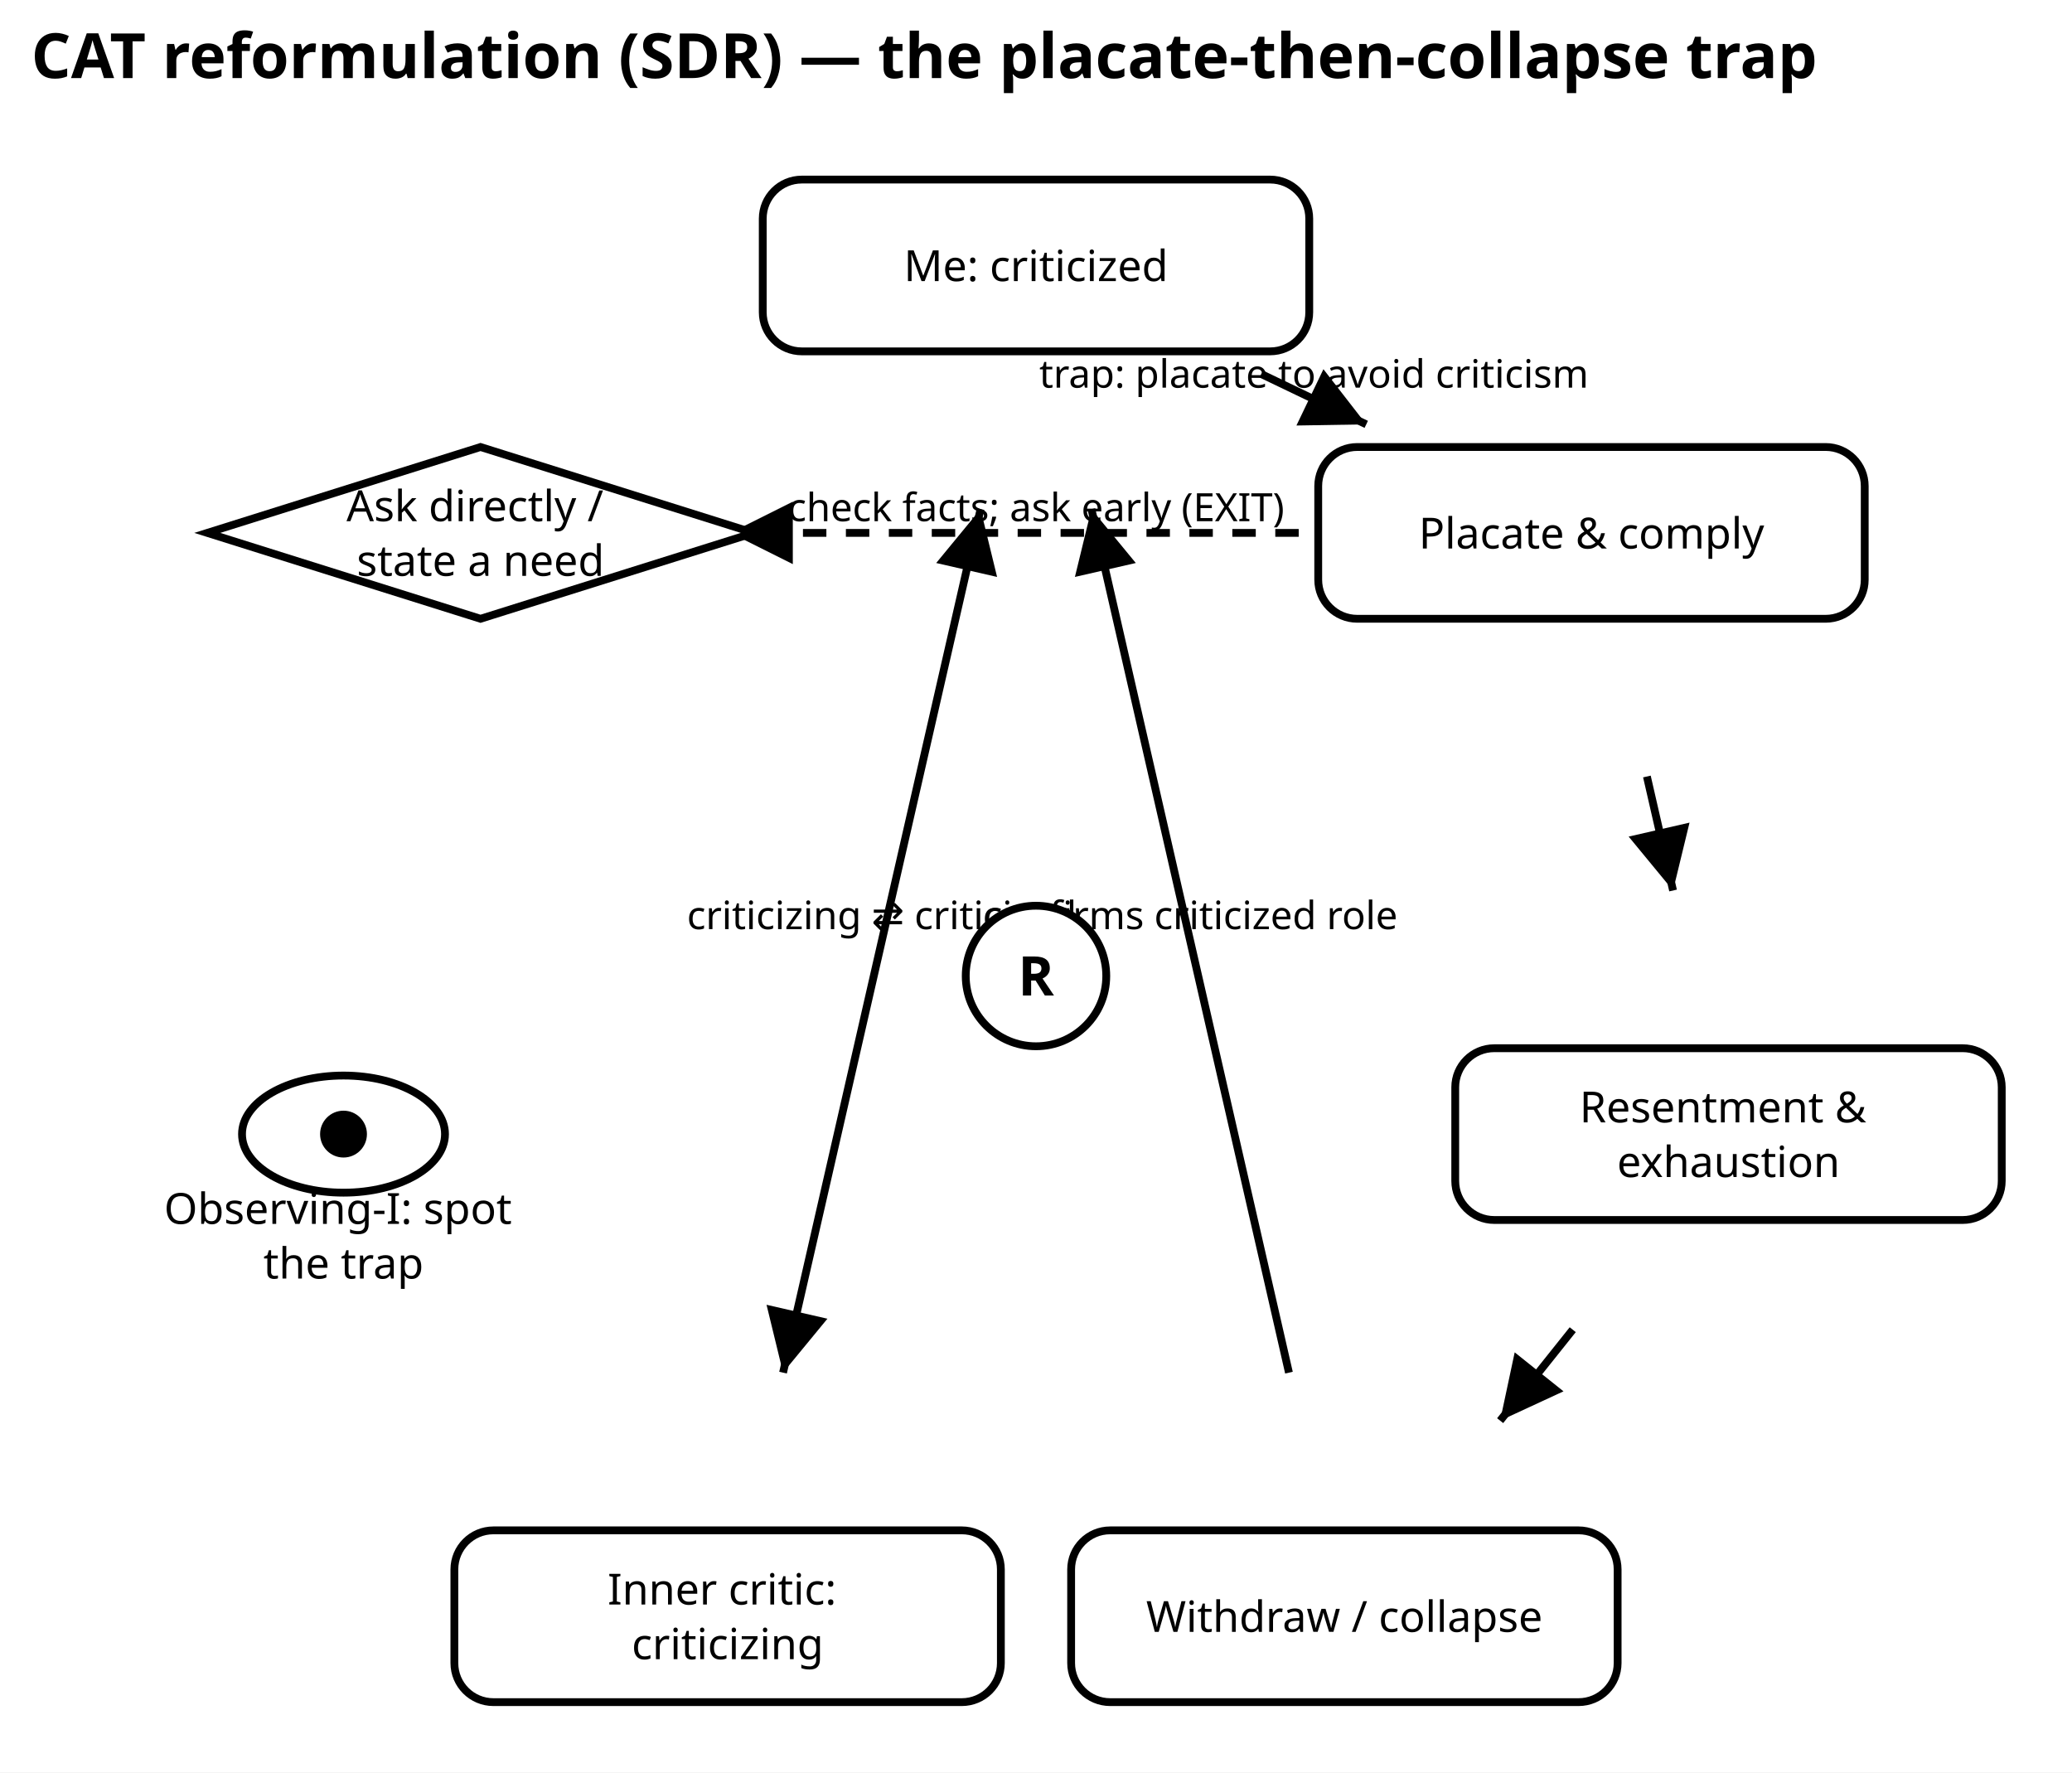
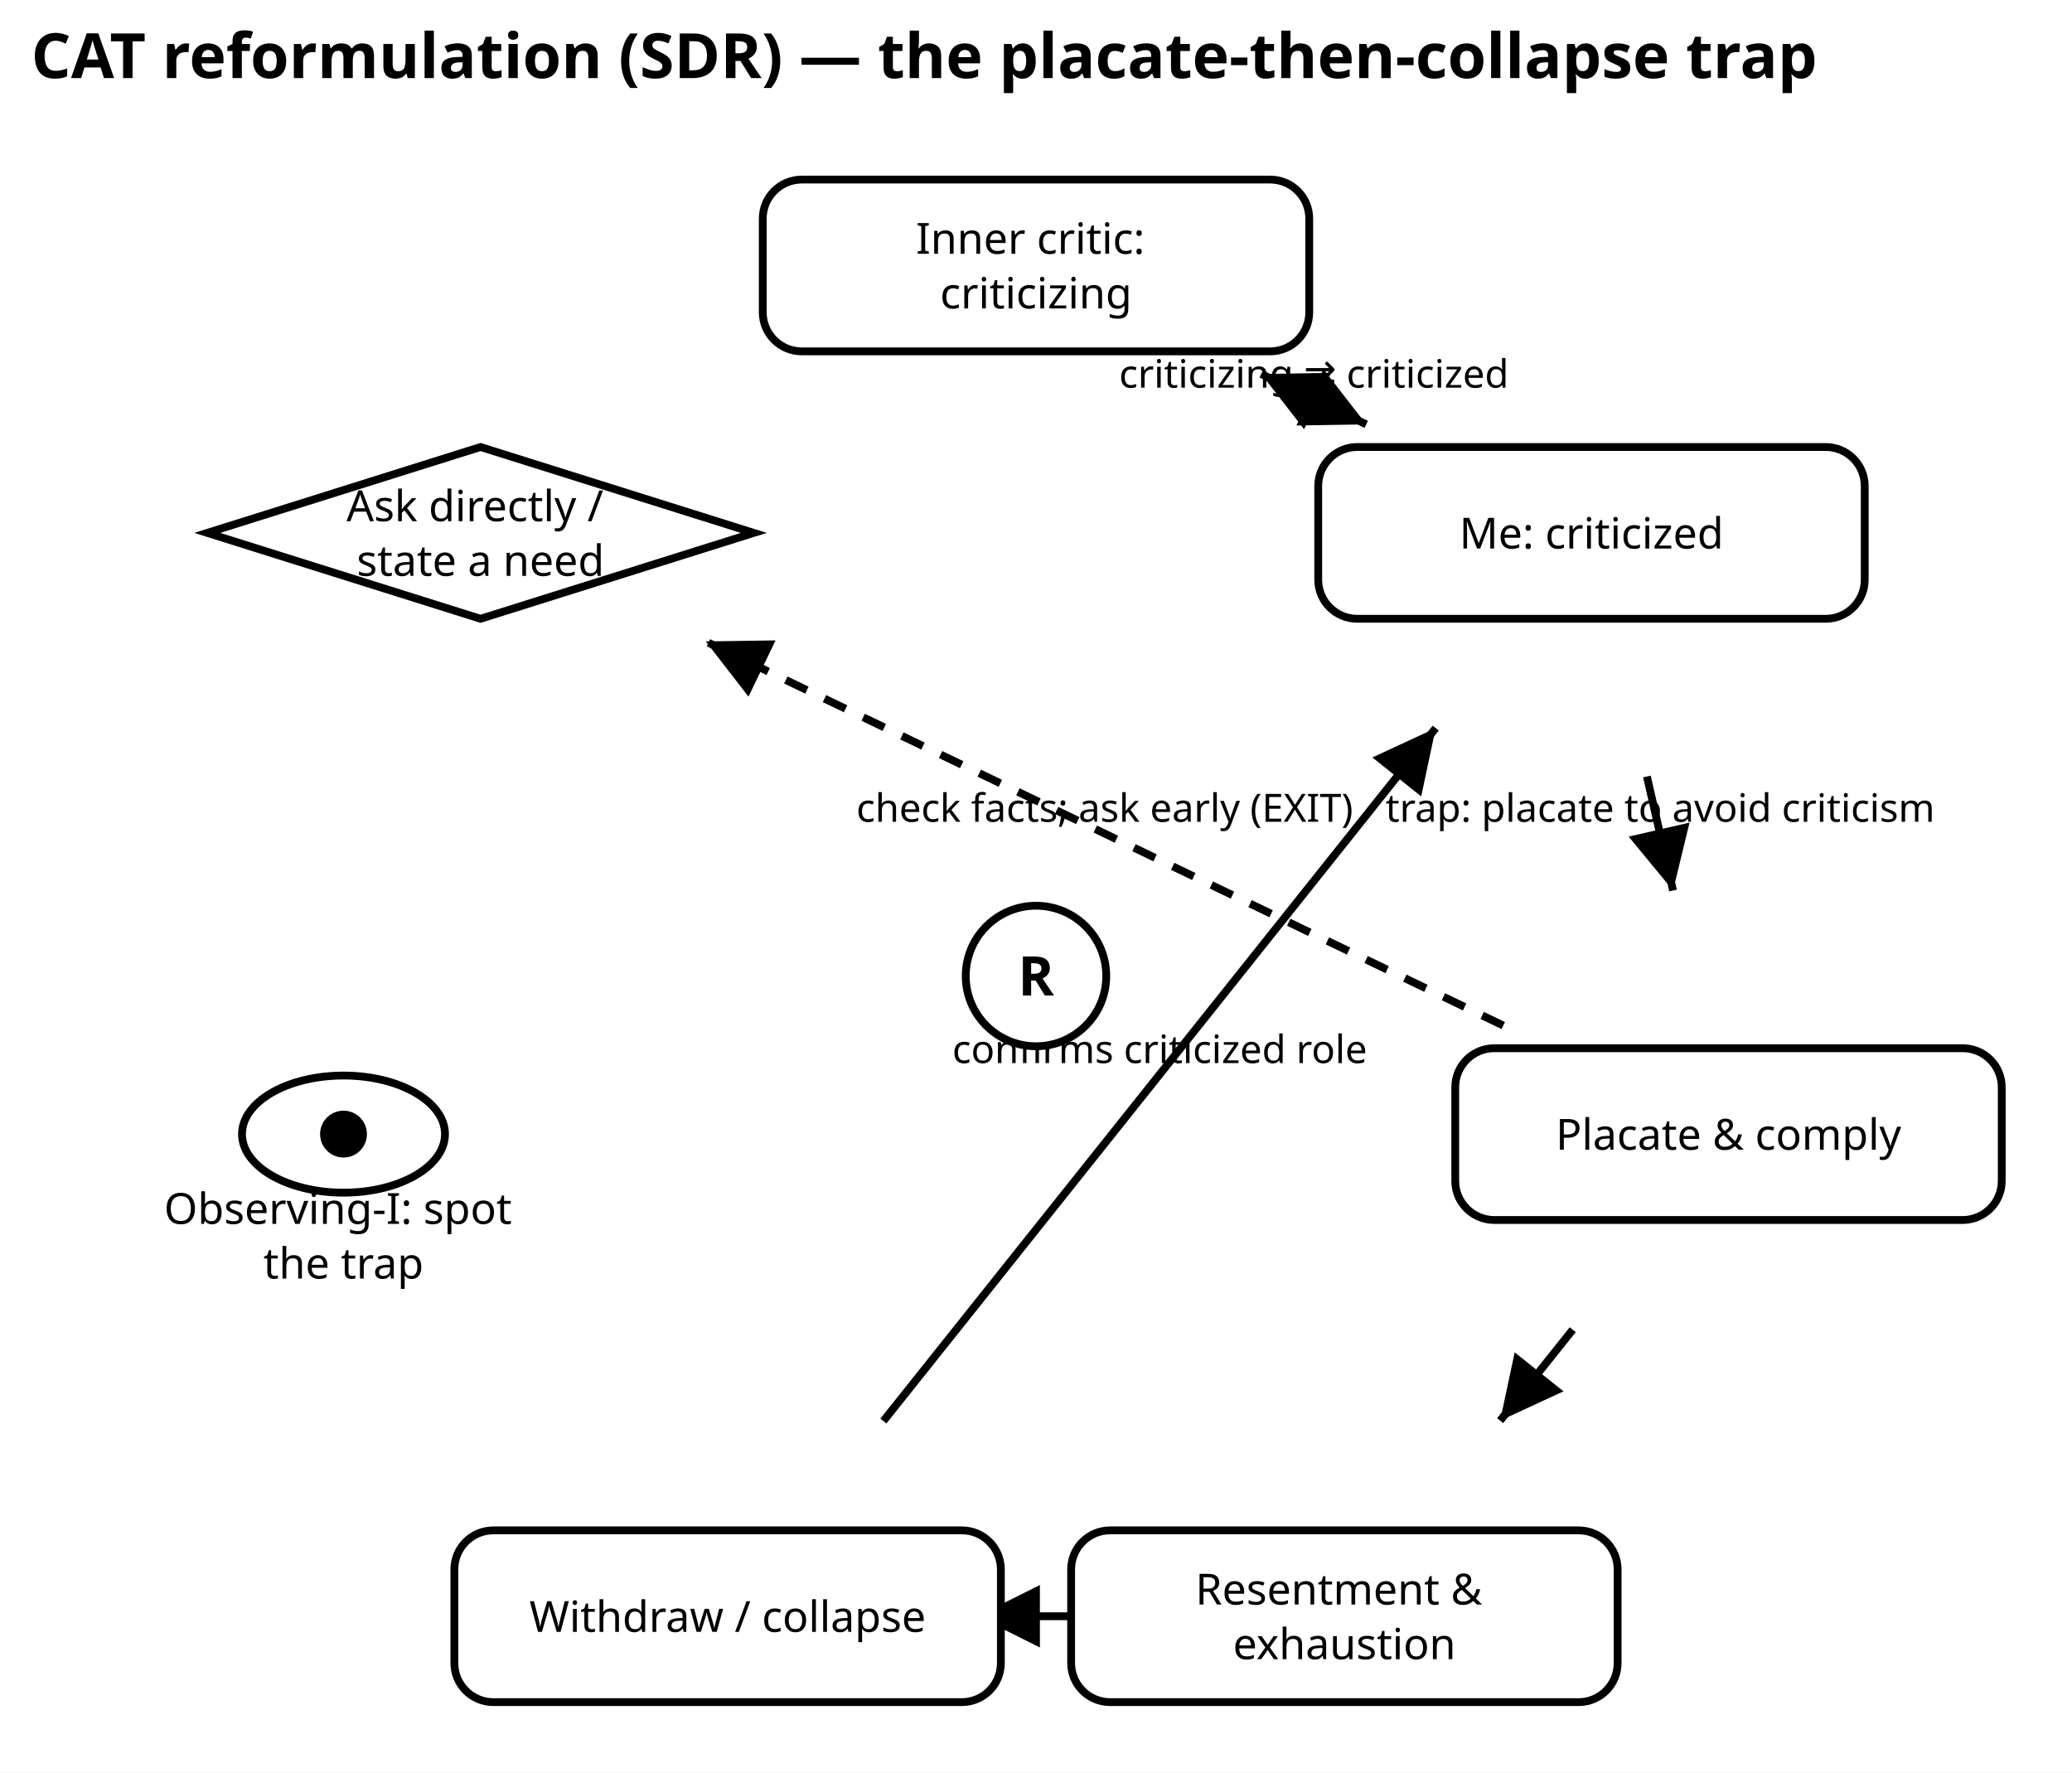
<svg xmlns="http://www.w3.org/2000/svg" viewBox="14.6 0 530.8 454" role="img" aria-label="Maintaining loop: CAT reformulation (SDR) — the placate-then-collapse trap. Links: Inner critic: criticizing &lt;-&gt; Me: criticized; Me: criticized -&gt; Placate &amp; comply; Placate &amp; comply -&gt; Resentment &amp; exhaustion; Resentment &amp; exhaustion -&gt; Withdraw / collapse; Withdraw / collapse -&gt; Me: criticized (reinforcing). Ways out: Placate &amp; comply to Ask directly / state a need.">
  <defs>
    <marker id="arrow" markerWidth="10" markerHeight="10" refX="8" refY="4" orient="auto-start-reverse">
      <path d="M0,0 L8,4 L0,8 z" fill="#000" />
    </marker>
  </defs>
  <rect x="14.6" y="0" width="530.8" height="454" fill="#fff" />
  <text x="22.6" y="20" font-family="sans-serif" font-size="16" font-weight="700">CAT reformulation (SDR) — the placate-then-collapse trap</text>
-   <path d="M 215.2,351.6 L 265.8,130.4" fill="none" stroke="#000" stroke-width="2" marker-start="url(#arrow)" marker-end="url(#arrow)" />
-   <text x="240.5" y="238" font-family="sans-serif" font-size="10" text-anchor="middle">criticizing ⇄ criticized</text>
-   <path d="M 337.7,95.8 L 364.6,108.7" fill="none" stroke="#000" stroke-width="2" marker-end="url(#arrow)" />
-   <text x="351.2" y="99.3" font-family="sans-serif" font-size="10" text-anchor="middle">trap: placate to avoid criticism</text>
+   <path d="M 337.7,95.8 L 364.6,108.7" fill="none" stroke="#000" stroke-width="2" marker-start="url(#arrow)" marker-end="url(#arrow)" />
+   <text x="351.2" y="99.3" font-family="sans-serif" font-size="10" text-anchor="middle">criticizing ⇄ criticized</text>
  <path d="M 436.5,198.9 L 443.2,228.1" fill="none" stroke="#000" stroke-width="2" marker-end="url(#arrow)" />
+   <text x="439.9" y="210.5" font-family="sans-serif" font-size="10" text-anchor="middle">trap: placate to avoid criticism</text>
  <path d="M 417.5,340.6 L 398.9,363.9" fill="none" stroke="#000" stroke-width="2" marker-end="url(#arrow)" />
-   <path d="M 344.8,351.6 L 294.2,130.4" fill="none" stroke="#000" stroke-width="2" marker-end="url(#arrow)" />
-   <text x="319.5" y="238" font-family="sans-serif" font-size="10" text-anchor="middle">confirms criticized role</text>
-   <path d="M 358.3,136.5 L 201.7,136.5" fill="none" stroke="#000" stroke-width="2" stroke-dasharray="6 5" marker-end="url(#arrow)" />
-   <text x="280" y="133.5" font-family="sans-serif" font-size="10" text-anchor="middle">check facts; ask early (EXIT)</text>
+   <path d="M 295,414 L 265,414" fill="none" stroke="#000" stroke-width="2" marker-end="url(#arrow)" />
+   <path d="M 240.9,364 L 382.4,186.5" fill="none" stroke="#000" stroke-width="2" marker-end="url(#arrow)" />
+   <text x="311.7" y="272.3" font-family="sans-serif" font-size="10" text-anchor="middle">confirms criticized role</text>
+   <path d="M 399.7,262.7 L 195.4,164.3" fill="none" stroke="#000" stroke-width="2" stroke-dasharray="6 5" marker-end="url(#arrow)" />
+   <text x="297.6" y="210.5" font-family="sans-serif" font-size="10" text-anchor="middle">check facts; ask early (EXIT)</text>
  <circle cx="280" cy="250" r="18" fill="#fff" stroke="#000" stroke-width="2" />
  <text x="280" y="255" text-anchor="middle" font-family="sans-serif" font-size="14" font-weight="700">R</text>
+   <rect x="352.3" y="114.5" width="140" height="44" rx="10" ry="10" fill="#fff" stroke="#000" stroke-width="2" />
+   <text x="422.3" y="140.5" font-family="sans-serif" font-size="11" text-anchor="middle">Me: criticized</text>
+   <rect x="387.4" y="268.5" width="140" height="44" rx="10" ry="10" fill="#fff" stroke="#000" stroke-width="2" />
+   <text x="457.4" y="294.5" font-family="sans-serif" font-size="11" text-anchor="middle">Placate &amp; comply</text>
+   <rect x="289" y="392" width="140" height="44" rx="10" ry="10" fill="#fff" stroke="#000" stroke-width="2" />
+   <text text-anchor="middle" font-family="sans-serif" font-size="11">
+     <tspan x="359" y="411">Resentment &amp;</tspan>
+     <tspan x="359" y="425">exhaustion</tspan>
+   </text>
+   <rect x="131" y="392" width="140" height="44" rx="10" ry="10" fill="#fff" stroke="#000" stroke-width="2" />
+   <text x="201" y="418" font-family="sans-serif" font-size="11" text-anchor="middle">Withdraw / collapse</text>
  <rect x="210" y="46" width="140" height="44" rx="10" ry="10" fill="#fff" stroke="#000" stroke-width="2" />
-   <text x="280" y="72" font-family="sans-serif" font-size="11" text-anchor="middle">Me: criticized</text>
-   <rect x="352.3" y="114.5" width="140" height="44" rx="10" ry="10" fill="#fff" stroke="#000" stroke-width="2" />
-   <text x="422.3" y="140.5" font-family="sans-serif" font-size="11" text-anchor="middle">Placate &amp; comply</text>
-   <rect x="387.4" y="268.5" width="140" height="44" rx="10" ry="10" fill="#fff" stroke="#000" stroke-width="2" />
  <text text-anchor="middle" font-family="sans-serif" font-size="11">
-     <tspan x="457.4" y="287.5">Resentment &amp;</tspan>
-     <tspan x="457.4" y="301.5">exhaustion</tspan>
-   </text>
-   <rect x="289" y="392" width="140" height="44" rx="10" ry="10" fill="#fff" stroke="#000" stroke-width="2" />
-   <text x="359" y="418" font-family="sans-serif" font-size="11" text-anchor="middle">Withdraw / collapse</text>
-   <rect x="131" y="392" width="140" height="44" rx="10" ry="10" fill="#fff" stroke="#000" stroke-width="2" />
-   <text text-anchor="middle" font-family="sans-serif" font-size="11">
-     <tspan x="201" y="411">Inner critic:</tspan>
-     <tspan x="201" y="425">criticizing</tspan>
+     <tspan x="280" y="65">Inner critic:</tspan>
+     <tspan x="280" y="79">criticizing</tspan>
  </text>
  <ellipse cx="102.6" cy="290.5" rx="26" ry="15" fill="#fff" stroke="#000" stroke-width="2" />
  <circle cx="102.6" cy="290.5" r="6" fill="#000" />
  <text text-anchor="middle" font-family="sans-serif" font-size="11">
    <tspan x="102.6" y="313.5">Observing-I: spot</tspan>
    <tspan x="102.6" y="327.5">the trap</tspan>
  </text>
  <polygon points="137.7,114.5 207.7,136.5 137.7,158.5 67.7,136.5" fill="#fff" stroke="#000" stroke-width="2" />
  <text text-anchor="middle" font-family="sans-serif" font-size="11">
    <tspan x="137.7" y="133.5">Ask directly /</tspan>
    <tspan x="137.7" y="147.5">state a need</tspan>
  </text>
</svg>
